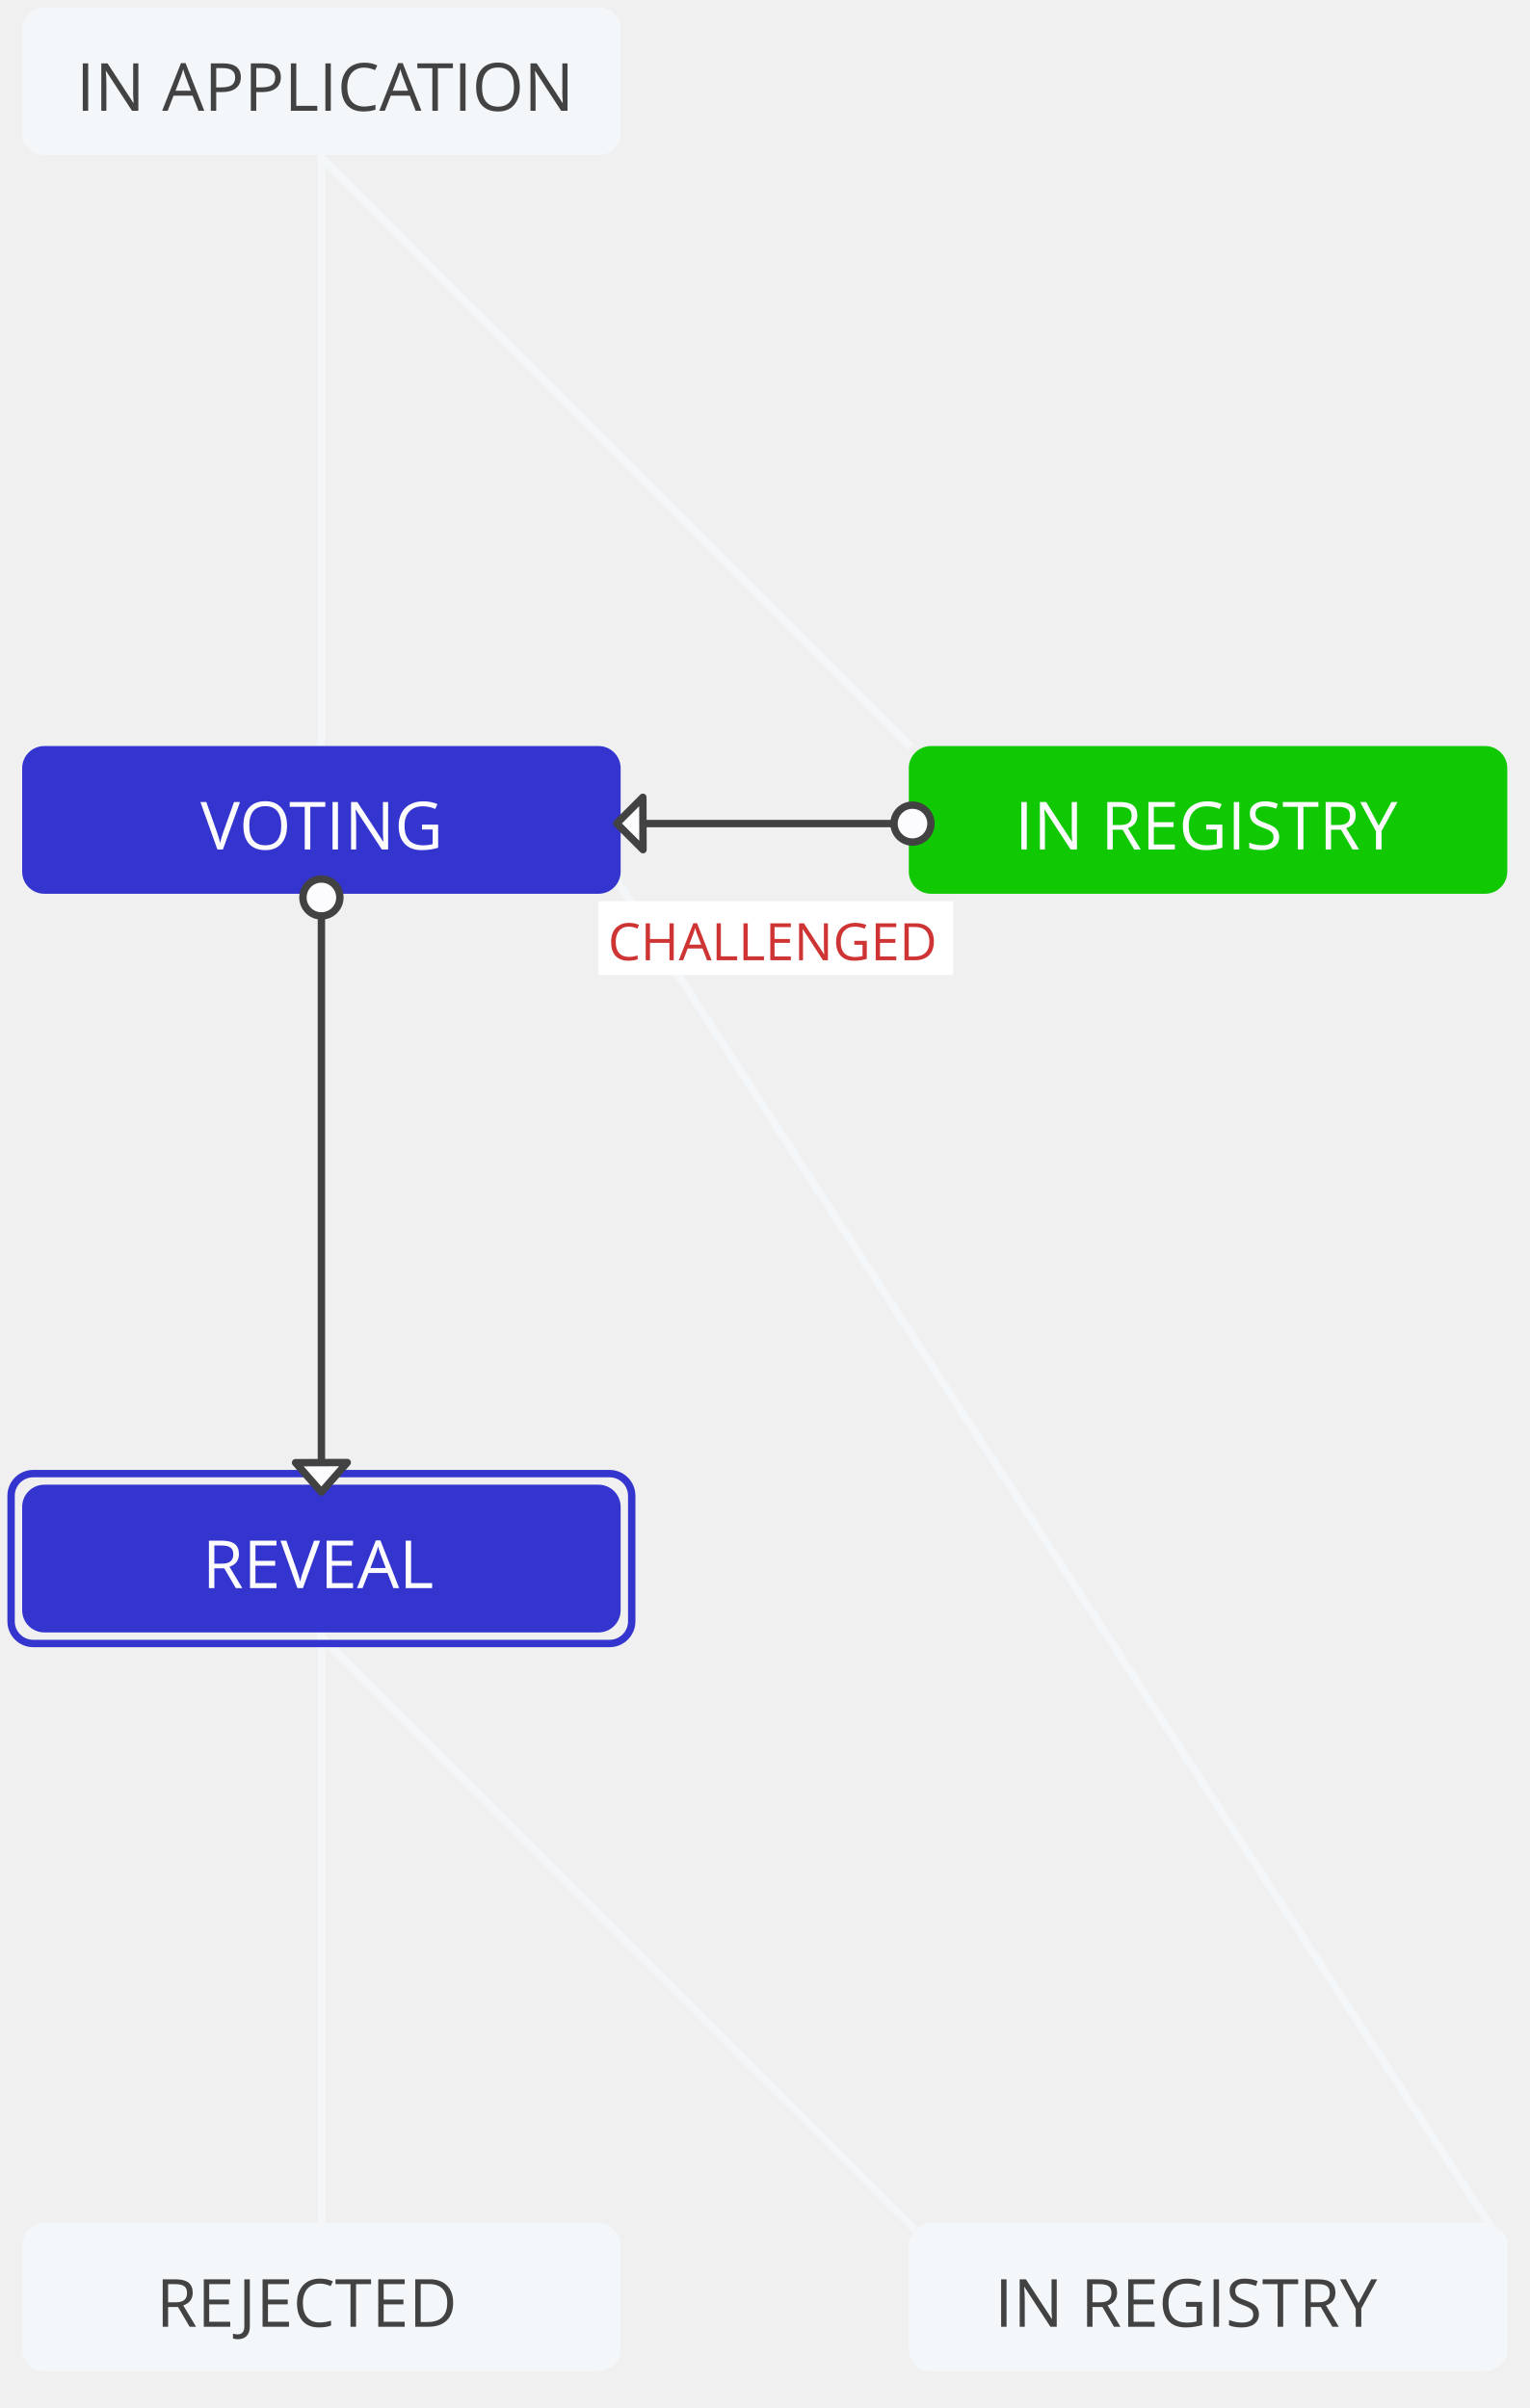
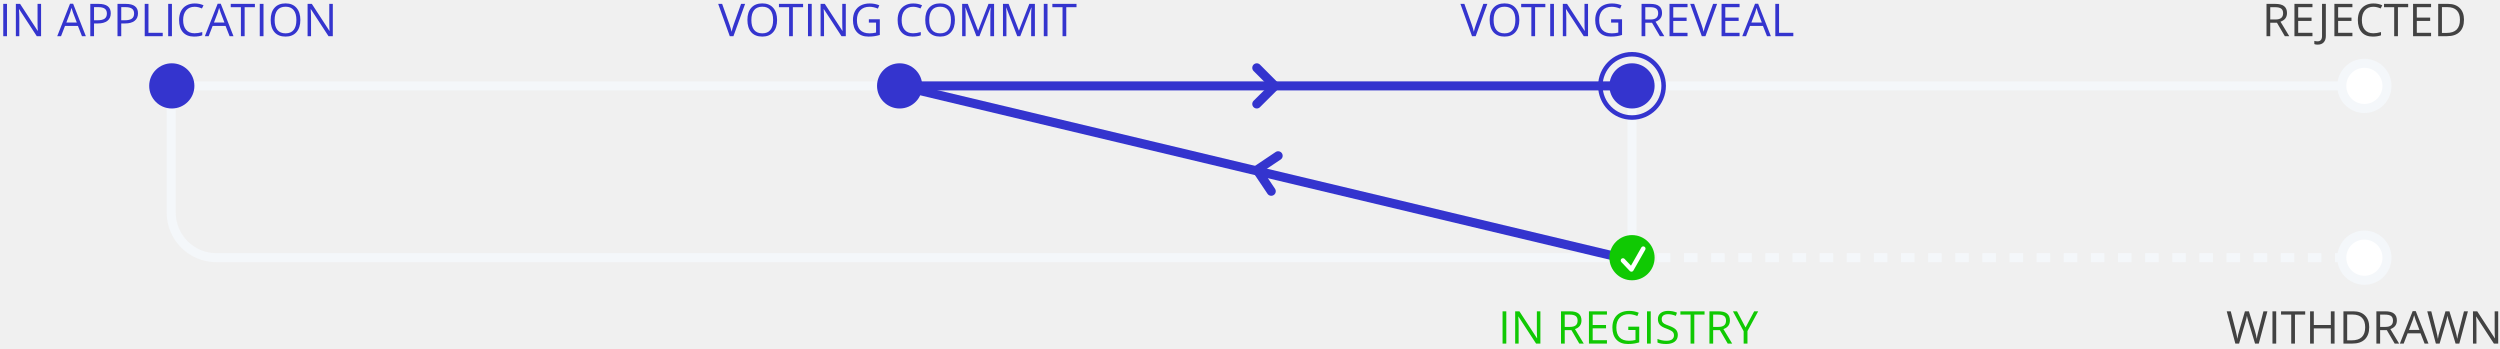
- <svg xmlns="http://www.w3.org/2000/svg" width="95%" height="95%" viewBox="0 0 207 326" version="1.1">
+ <svg xmlns="http://www.w3.org/2000/svg" width="553px" height="77px" viewBox="0 0 553 77" version="1.1">
  <defs />
  <g id="map_in_registry_no_id_reveal" stroke="none" stroke-width="1" fill="none" fill-rule="evenodd">
-     <g id="Group-3" transform="translate(1, 1)">
-       <path d="M82.492,204.12 L82.542,316.985" id="Line" stroke="#F4F7FA" stroke-linecap="square" transform="translate(82.51718, 260.5525) rotate(-45) translate(-82.51718, -260.5525) " />
-       <path d="M42.5,219.5 L42.5,299.5" id="Line" stroke="#F4F7FA" stroke-linecap="square" />
-       <rect id="Rectangle-11-Copy-2" fill="#3434CE" x="2" y="200" width="81" height="20" rx="3" />
-       <rect id="Rectangle-11-Copy-6" stroke="#3434CE" x="0.5" y="198.5" width="84" height="23" rx="3" />
-       <text id="REVEAL" font-family="Open Sans, sans-serif" font-size="9" font-weight="500" fill="#FCFCFF">
-         <tspan x="26.387" y="214">REVEAL</tspan>
-       </text>
-       <path d="M136.023,99.936 L147.46,319.06" id="Line" stroke="#F4F7FA" stroke-linecap="square" transform="translate(141.7414, 209.4982) rotate(-210) translate(-141.7414, -209.4982) " />
-       <path d="M42.5,19.5 L42.5,99.5" id="Line" stroke="#F4F7FA" stroke-linecap="square" />
-       <rect id="Rectangle-11" fill="#F4F7FA" x="2" y="0" width="81" height="20" rx="3" />
-       <text id="IN-APPLICATION" font-family="Open Sans, sans-serif" font-size="9" font-weight="normal" fill="#424242">
-         <tspan x="9.314" y="14">IN APPLICATION</tspan>
-       </text>
-       <path d="M42.476,20.33 L122.319,100.103 L42.476,20.33 Z" id="Line" stroke="#F4F7FA" stroke-linecap="square" />
-       <rect id="Rectangle-11-Copy" fill="#3434CE" x="2" y="100" width="81" height="20" rx="3" />
-       <text id="Voting" font-family="Open Sans, sans-serif" font-size="9" font-weight="500" fill="#FCFCFF">
-         <tspan x="26.125" y="114">VOTING</tspan>
-       </text>
-       <rect id="Rectangle-11-Copy-3" fill="#F4F7FA" x="2" y="300" width="81" height="20" rx="3" />
-       <text id="Rejected" font-family="Open Sans, sans-serif" font-size="9" font-weight="normal" fill="#424242">
-         <tspan x="20.129" y="314">REJECTED</tspan>
-       </text>
-       <rect id="Rectangle-11-Copy-5" fill="#F4F7FA" x="122" y="300" width="81" height="20" rx="3" />
-       <text id="In-Registry" font-family="Open Sans, sans-serif" font-size="9" font-weight="normal" fill="#424242">
-         <tspan x="133.607" y="314">IN REGISTRY</tspan>
-       </text>
-       <rect id="Rectangle-11-Copy-4" fill="#10C903" x="122" y="100" width="81" height="20" rx="3" />
-       <g id="Group" transform="translate(103.5, 110.5) rotate(-270) translate(-103.5, -110.5) translate(99, 89)" stroke="#424242">
-         <path d="M4.5,3.487 L4.5,41.5" id="Line" stroke-linecap="square" />
-         <circle id="Oval-2" fill="#FCFCFF" cx="4.5" cy="2.5" r="2.5" />
-         <polygon id="Path-4" fill="#FCFCFF" stroke-linecap="round" stroke-linejoin="round" points="8.032 38.973 4.475 42.531 0.937 38.993" />
-       </g>
-       <text id="In-Registry" font-family="Open Sans, sans-serif" font-size="9" font-weight="500" fill="#FCFCFF">
-         <tspan x="136.345" y="114">IN REGISTRY</tspan>
-       </text>
-       <g id="Group-4" transform="translate(80, 121)">
-         <rect id="Rectangle-12" fill="#FFFFFF" x="0" y="0" width="48" height="10" />
-         <text id="CHALLENGED" font-family="Open Sans, sans-serif" font-size="7" font-weight="500" fill="#CE3434">
-           <tspan x="1.288" y="8">CHALLENGED</tspan>
-         </text>
-       </g>
-       <g id="Group-2" transform="translate(39, 118)" stroke="#424242">
-         <path d="M3.5,2.5 L3.5,82.5" id="Line" stroke-linecap="square" />
-         <circle id="Oval-2" fill="#FCFCFF" cx="3.5" cy="2.5" r="2.5" />
-         <polygon id="Path-4" fill="#FCFCFF" stroke-linecap="round" stroke-linejoin="round" points="7 79 3.49 83 0 79.022" />
-       </g>
-     </g>
+     <path d="M198.499,19 L361.501,19" id="Line-2" stroke="#3434CE" stroke-width="2" stroke-linecap="square" />
+     <polyline id="Path-3-Copy" stroke="#3434CE" stroke-width="2" stroke-linecap="round" stroke-linejoin="round" transform="translate(280, 19) rotate(-270) translate(-280, -19) " points="276 21 280.019 17 284 21" />
+     <path d="M37.869,19.079 L37.869,47 C37.869,52.523 42.346,57 47.869,57 L361,57" id="Path-2" stroke="#F4F7FA" stroke-width="2" />
+     <path d="M38,19 L199.501,19" id="Line-2" stroke="#F4F7FA" stroke-width="2" stroke-linecap="square" />
+     <path d="M360.499,19 L522.5,19" id="Line-2" stroke="#F4F7FA" stroke-width="2" stroke-linecap="square" />
+     <path d="M199.123,19 L360.812,57.548" id="Line-2" stroke="#3434CE" stroke-width="2" stroke-linecap="square" />
+     <path d="M361,19 L361,58" id="Line-2" stroke="#F4F7FA" stroke-width="2" stroke-linecap="square" />
+     <path d="M361.499,57 L522.504,57" id="Line-2" stroke="#F4F7FA" stroke-width="2" stroke-linecap="square" stroke-dasharray="1,5" />
+     <circle id="Oval" fill="#3434CE" cx="38" cy="19" r="5" />
+     <circle id="Oval-Copy" fill="#3434CE" cx="199" cy="19" r="5" />
+     <circle id="Oval-Copy-2" fill="#3434CE" cx="361" cy="19" r="5" />
+     <circle id="Oval-Copy-2" fill="#10C903" cx="361" cy="57" r="5" />
+     <circle id="Oval-Copy-3" stroke="#F4F7FA" stroke-width="2" fill="#FFFFFF" cx="523" cy="19" r="5" />
+     <circle id="Oval-Copy-3" stroke="#F4F7FA" stroke-width="2" fill="#FFFFFF" cx="523" cy="57" r="5" />
+     <text id="IN-APPLICATION" font-family="Open Sans, sans-serif" font-size="10" font-weight="500" fill="#3434CE">
+       <tspan x="-0.267" y="8">IN APPLICATION</tspan>
+     </text>
+     <text id="VOTING-COMMIT" font-family="Open Sans, sans-serif" font-size="10" font-weight="500" fill="#3434CE">
+       <tspan x="158.863" y="8">VOTING COMMIT</tspan>
+     </text>
+     <text id="VOTING-REVEAL" font-family="Open Sans, sans-serif" font-size="10" font-weight="500" fill="#3434CE">
+       <tspan x="323.048" y="8">VOTING REVEAL</tspan>
+     </text>
+     <text id="IN-REGISTRY" font-family="Open Sans, sans-serif" font-size="10" font-weight="500" fill="#10C903">
+       <tspan x="331.383" y="76">IN REGISTRY</tspan>
+     </text>
+     <text id="WITHDRAWN" font-family="Open Sans, sans-serif" font-size="10" font-weight="normal" fill="#424242">
+       <tspan x="492.424" y="76">WITHDRAWN</tspan>
+     </text>
+     <text id="REJECTED" font-family="Open Sans, sans-serif" font-size="10" font-weight="normal" fill="#424242">
+       <tspan x="500.366" y="8">REJECTED</tspan>
+     </text>
+     <polyline id="Path-3-Copy" stroke="#3434CE" stroke-width="2" stroke-linecap="round" stroke-linejoin="round" transform="translate(280, 38) rotate(-79) translate(-280, -38) " points="276 40 280.019 36 284 40" />
+     <polyline id="Path-5" stroke="#FFFFFF" stroke-linecap="round" stroke-linejoin="round" points="359 57.619 360.873 59.599 363.491 55" />
+     <circle id="Oval-Copy-2" stroke="#3434CE" cx="361" cy="19" r="7" />
  </g>
</svg>
